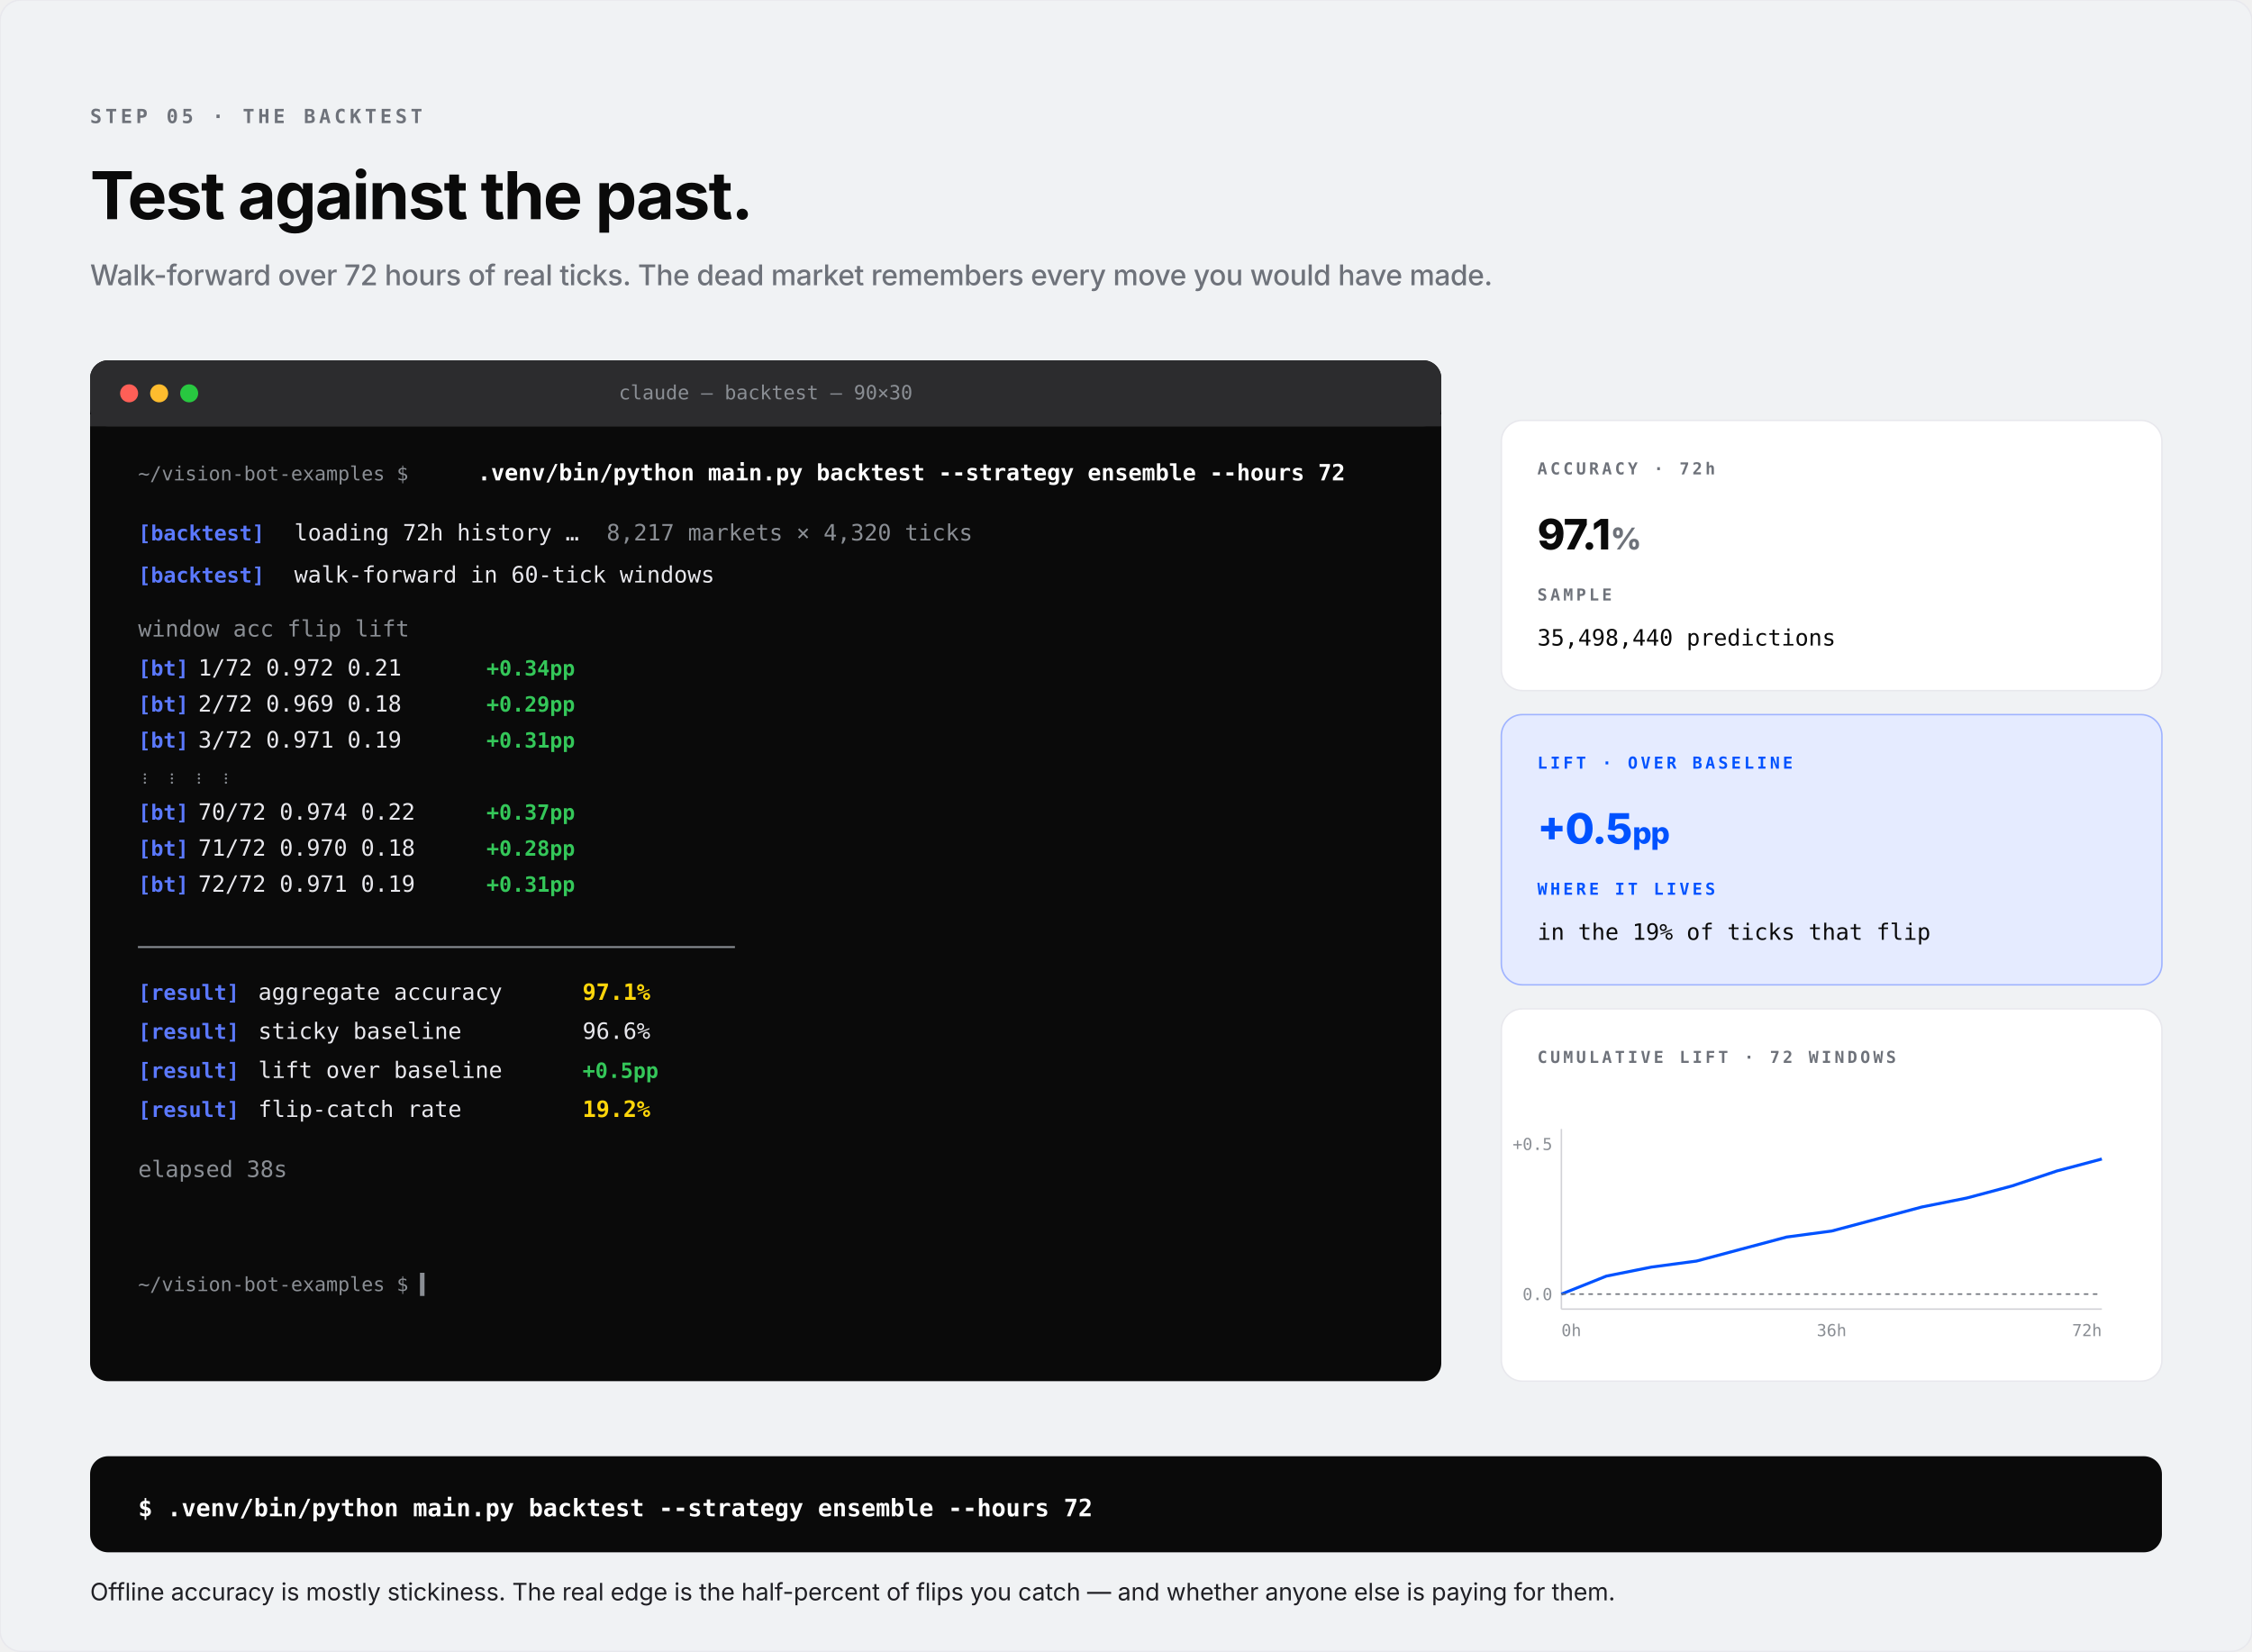
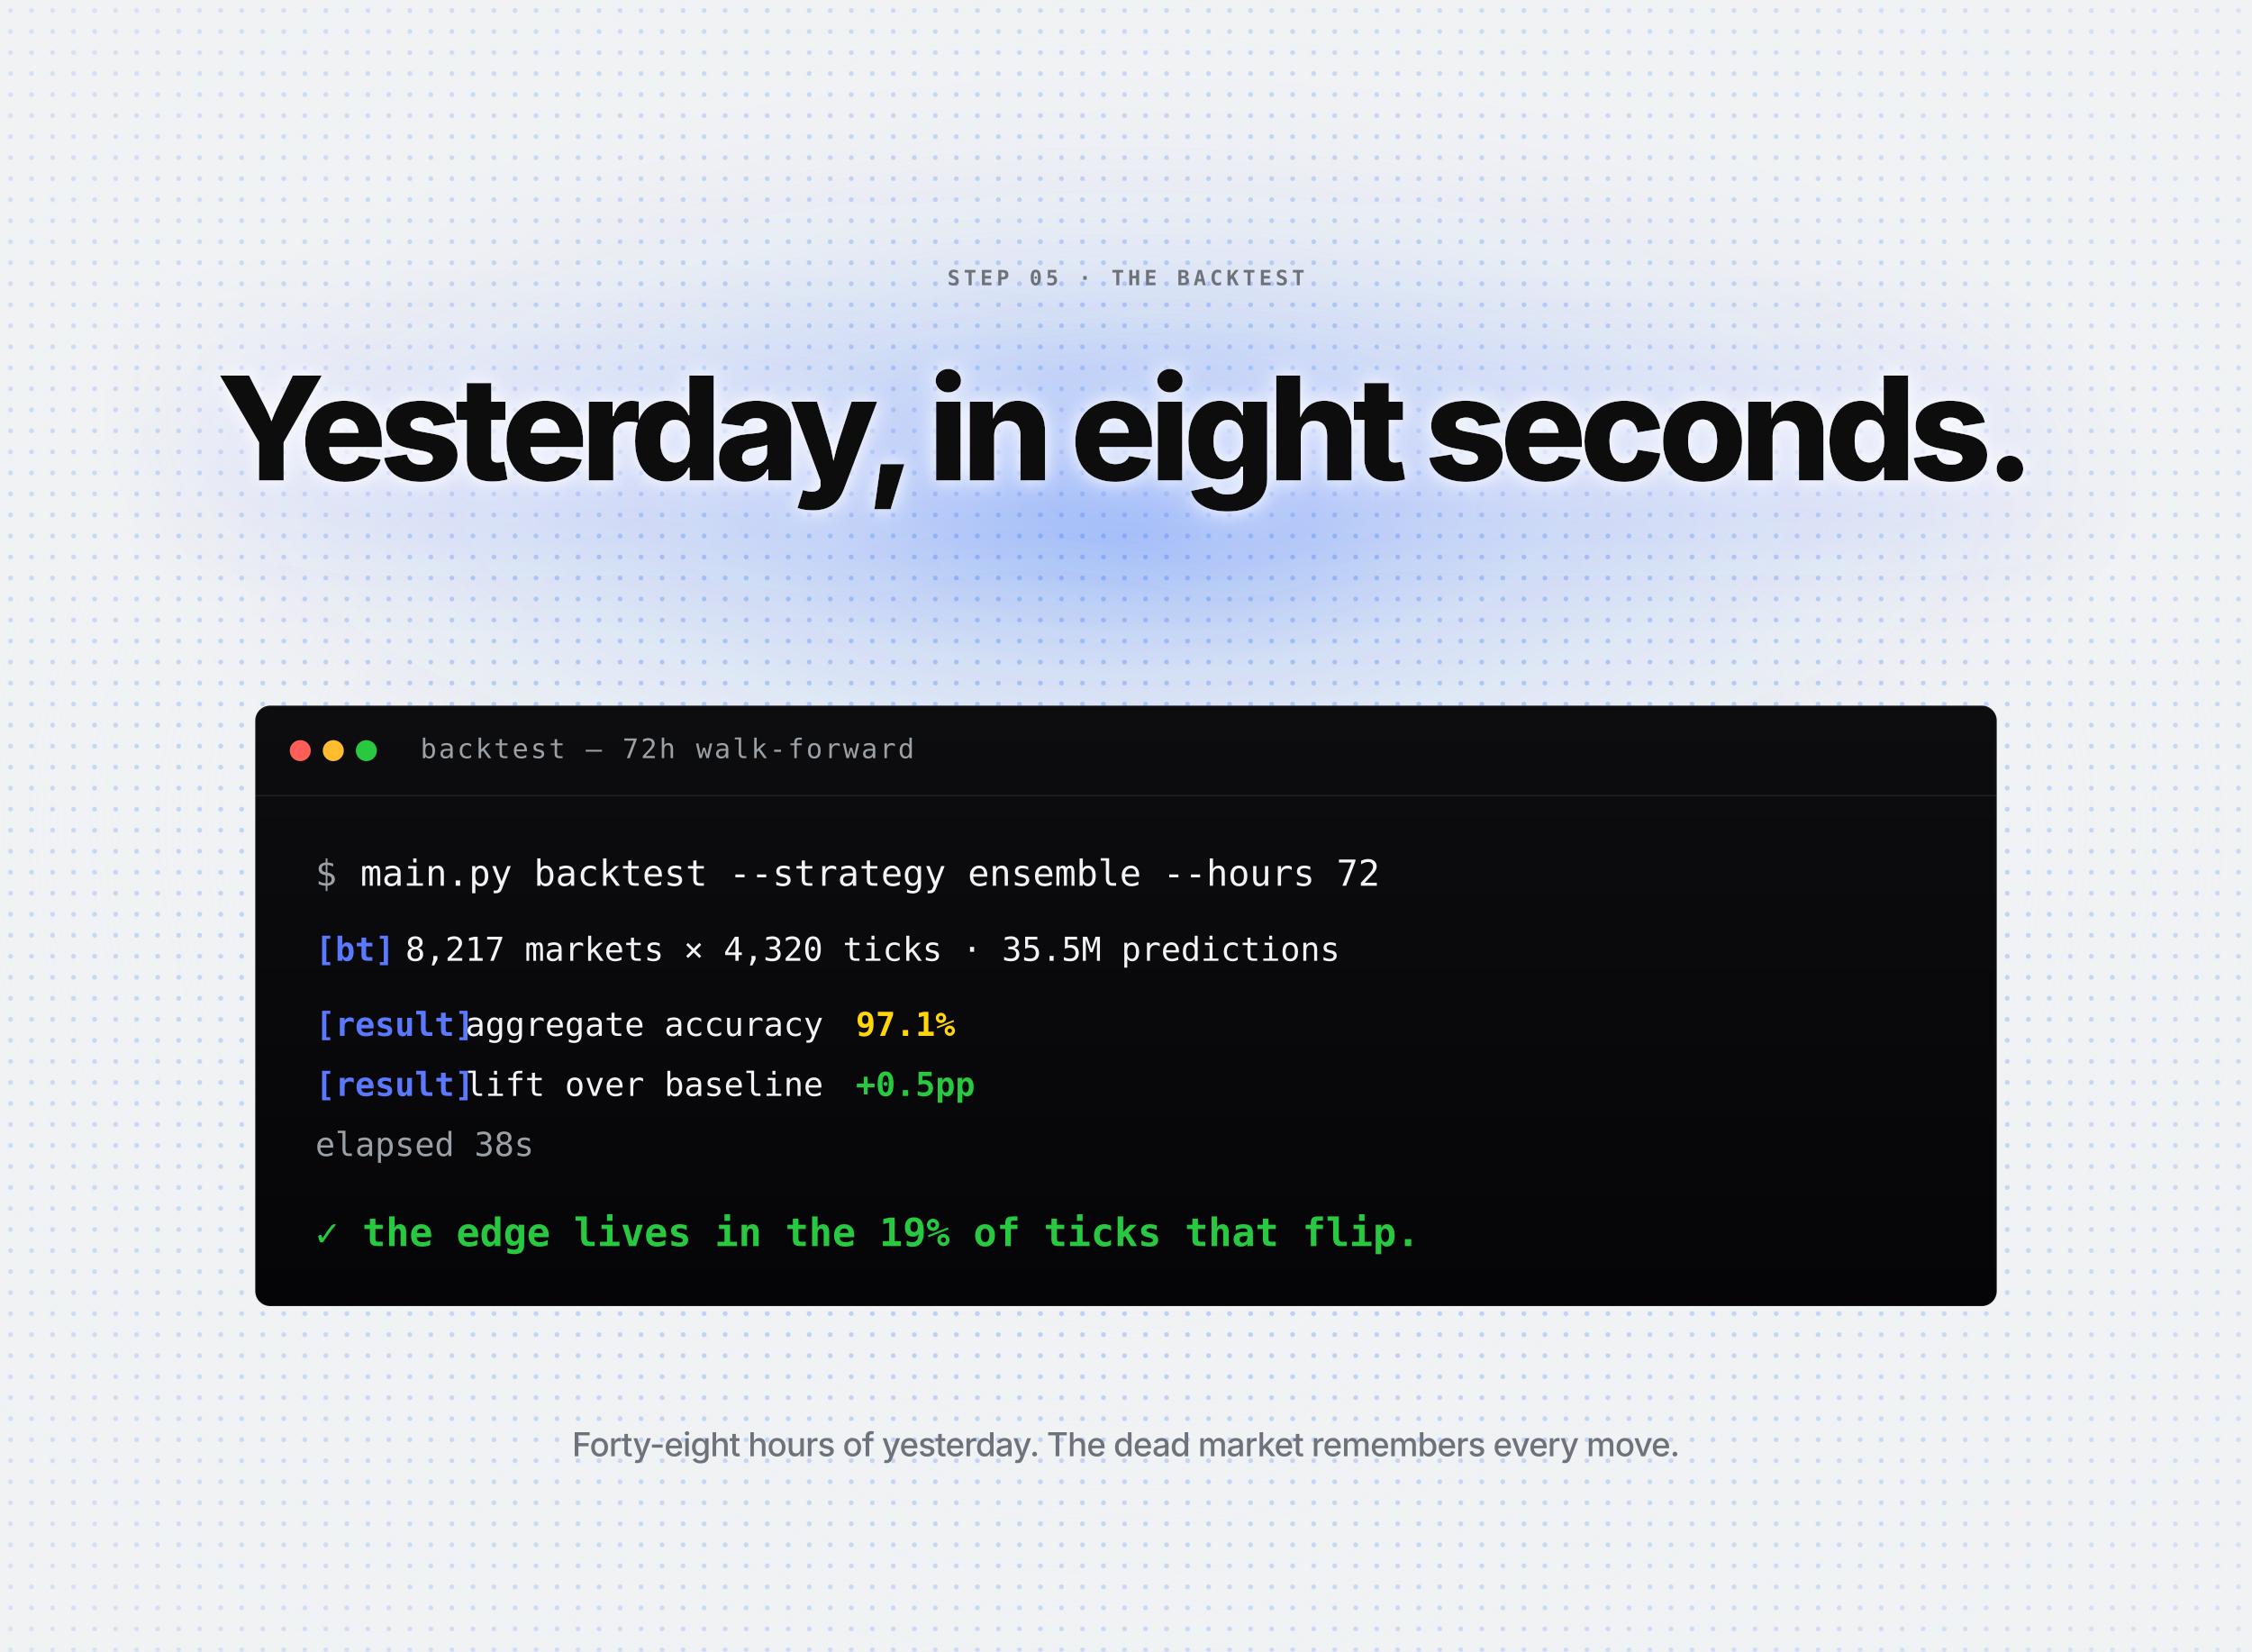
<svg xmlns="http://www.w3.org/2000/svg" viewBox="0 0 1500 1100" font-family="-apple-system, 'SF Pro Display', 'Helvetica Neue', sans-serif">
-   <style>
-     .eyebrow { font: 700 13px "SF Mono", ui-monospace, Menlo, monospace; fill: #6E727A; letter-spacing: 2.34px; }
-     .title   { font: 700 44px "SF Pro Display", "Helvetica Neue", sans-serif; fill: #0A0A0A; letter-spacing: -0.968px; }
-     .tagline { font: 500 19px "SF Pro Text", "Helvetica Neue", sans-serif; fill: #6E727A; letter-spacing: -0.228px; }
-     .term-mute { font: 500 13px "SF Mono", ui-monospace, Menlo, monospace; fill: #8A8E94; }
-     .term     { font: 500 15px "SF Mono", ui-monospace, Menlo, monospace; fill: #E8E8ED; }
-     .term-cmd { font: 700 15px "SF Mono", ui-monospace, Menlo, monospace; fill: #FFFFFF; }
-     .term-tag { font: 700 14px "SF Mono", ui-monospace, Menlo, monospace; fill: #5B79FF; }
-     .term-ok  { font: 700 14px "SF Mono", ui-monospace, Menlo, monospace; fill: #34C759; }
-     .term-mut { font: 500 15px "SF Mono", ui-monospace, Menlo, monospace; fill: #8A8E94; }
-     .term-acc { font: 700 15px "SF Mono", ui-monospace, Menlo, monospace; fill: #FFD60A; }
-     .pill    { font: 700 16px "SF Mono", ui-monospace, Menlo, monospace; fill: #FFFFFF; }
-     .caption { font: 400 16px "SF Pro Text", "Helvetica Neue", sans-serif; fill: #1F1F24; letter-spacing: -0.08px; }
-     .chart-l { font: 700 11px "SF Mono", ui-monospace, Menlo, monospace; fill: #6E727A; letter-spacing: 1.98px; }
-     .chart-v { font: 800 28px "SF Pro Display", "Helvetica Neue", sans-serif; fill: #0A0A0A; letter-spacing: -0.616px; }
-     .axis    { font: 500 11px "SF Mono", ui-monospace, Menlo, monospace; fill: #8A8E94; }
-   </style>
-   <rect x="0" y="0" width="1500" height="1100" rx="14" fill="#F0F2F4" stroke="#E8E8ED" stroke-width="1" />
-   <text x="60" y="82" class="eyebrow">STEP 05 · THE BACKTEST</text>
-   <text x="60" y="146" class="title">Test against the past.</text>
-   <text x="60" y="190" class="tagline">Walk-forward over 72 hours of real ticks. The dead market remembers every move you would have made.</text>
-   <rect x="60" y="240" width="900" height="680" rx="12" fill="#0A0A0A" />
-   <rect x="60" y="240" width="900" height="44" rx="12" fill="#2C2C2E" />
-   <rect x="60" y="276" width="900" height="8" fill="#2C2C2E" />
-   <circle cx="86" cy="262" r="6" fill="#FF5F57" />
-   <circle cx="106" cy="262" r="6" fill="#FEBC2E" />
-   <circle cx="126" cy="262" r="6" fill="#28C840" />
-   <text x="510" y="266" class="term-mute" text-anchor="middle">claude — backtest — 90×30</text>
-   <g transform="translate(92, 320)">
-     <text x="0" y="0" class="term-mute">~/vision-bot-examples $</text>
-     <text x="226" y="0" class="term-cmd">.venv/bin/python main.py backtest --strategy ensemble --hours 72</text>
-     <text x="0" y="40" class="term-tag">[backtest]</text>
-     <text x="104" y="40" class="term">loading 72h history …</text>
-     <text x="312" y="40" class="term-mut">8,217 markets × 4,320 ticks</text>
-     <text x="0" y="68" class="term-tag">[backtest]</text>
-     <text x="104" y="68" class="term">walk-forward in 60-tick windows</text>
-     <text x="0" y="104" class="term-mut">window  acc    flip   lift</text>
-     <text x="0" y="130" class="term-tag">[bt]</text>
-     <text x="40" y="130" class="term">  1/72  0.972  0.21  </text>
-     <text x="232" y="130" class="term-ok">+0.34pp</text>
-     <text x="0" y="154" class="term-tag">[bt]</text>
-     <text x="40" y="154" class="term">  2/72  0.969  0.18  </text>
-     <text x="232" y="154" class="term-ok">+0.29pp</text>
-     <text x="0" y="178" class="term-tag">[bt]</text>
-     <text x="40" y="178" class="term">  3/72  0.971  0.19  </text>
-     <text x="232" y="178" class="term-ok">+0.31pp</text>
-     <text x="0" y="202" class="term-mut">   ⋮      ⋮     ⋮       ⋮</text>
-     <text x="0" y="226" class="term-tag">[bt]</text>
-     <text x="40" y="226" class="term"> 70/72  0.974  0.22  </text>
-     <text x="232" y="226" class="term-ok">+0.37pp</text>
-     <text x="0" y="250" class="term-tag">[bt]</text>
-     <text x="40" y="250" class="term"> 71/72  0.970  0.18  </text>
-     <text x="232" y="250" class="term-ok">+0.28pp</text>
-     <text x="0" y="274" class="term-tag">[bt]</text>
-     <text x="40" y="274" class="term"> 72/72  0.971  0.19  </text>
-     <text x="232" y="274" class="term-ok">+0.31pp</text>
-     <text x="0" y="316" class="term-mut">────────────────────────────────────────────</text>
-     <text x="0" y="346" class="term-tag">[result]</text>
-     <text x="80" y="346" class="term">aggregate accuracy   </text>
-     <text x="296" y="346" class="term-acc">97.1%</text>
-     <text x="0" y="372" class="term-tag">[result]</text>
-     <text x="80" y="372" class="term">sticky baseline      </text>
-     <text x="296" y="372" class="term">96.6%</text>
-     <text x="0" y="398" class="term-tag">[result]</text>
-     <text x="80" y="398" class="term">lift over baseline   </text>
-     <text x="296" y="398" class="term-ok">+0.5pp</text>
-     <text x="0" y="424" class="term-tag">[result]</text>
-     <text x="80" y="424" class="term">flip-catch rate      </text>
-     <text x="296" y="424" class="term-acc">19.2%</text>
-     <text x="0" y="464" class="term-mut">elapsed 38s</text>
-     <text x="0" y="540" class="term-mute">~/vision-bot-examples $ ▍</text>
+   <defs>
+     <pattern id="dotgrid" x="0" y="0" width="14" height="14" patternUnits="userSpaceOnUse">
+       <circle cx="7" cy="7" r="1.6" fill="#0052FF" opacity="0.22" />
+     </pattern>
+     <radialGradient id="vignette" cx="50%" cy="50%" r="70%">
+       <stop offset="40%" stop-color="#F0F2F4" stop-opacity="0" />
+       <stop offset="100%" stop-color="#F0F2F4" stop-opacity="0.55" />
+     </radialGradient>
+     <radialGradient id="halo" cx="50%" cy="50%" r="50%">
+       <stop offset="0%" stop-color="#0052FF" stop-opacity="0.45" />
+       <stop offset="40%" stop-color="#0052FF" stop-opacity="0.14" />
+       <stop offset="100%" stop-color="#0052FF" stop-opacity="0" />
+     </radialGradient>
+     <filter id="haloBlur" x="-20%" y="-20%" width="140%" height="140%">
+       <feGaussianBlur stdDeviation="48" />
+     </filter>
+     <linearGradient id="termBg" x1="0" y1="0" x2="0" y2="1">
+       <stop offset="0%" stop-color="#0d0d10" />
+       <stop offset="100%" stop-color="#050507" />
+     </linearGradient>
+     <style>
+       .bloom { filter: drop-shadow(0 0 6px rgba(255,255,255,0.95)) drop-shadow(0 0 24px rgba(255,255,255,0.55)) drop-shadow(0 8px 36px rgba(0,82,255,0.32)); }
+     </style>
+   </defs>
+   <rect x="0" y="0" width="1500" height="1100" fill="#F0F2F4" />
+   <rect x="0" y="0" width="1500" height="1100" fill="url(#dotgrid)" />
+   <ellipse cx="750" cy="330" rx="640" ry="220" fill="url(#halo)" filter="url(#haloBlur)" />
+   <rect x="0" y="0" width="1500" height="1100" fill="url(#vignette)" />
+   <text x="750" y="190" text-anchor="middle" font-family="'SF Mono', monospace" font-size="14" font-weight="700" letter-spacing="2.5" fill="#6E727A">STEP 05 · THE BACKTEST</text>
+   <text x="750" y="320" text-anchor="middle" font-size="96" font-weight="800" letter-spacing="-4.8" fill="#0A0A0A" class="bloom">Yesterday, in eight seconds.</text>
+   <g transform="translate(750, 670)">
+     <rect x="-580" y="-200" width="1160" height="400" rx="10" fill="url(#termBg)" stroke="rgba(255,255,255,0.08)" stroke-width="1" />
+     <circle cx="-550" cy="-170" r="7" fill="#FF5F57" />
+     <circle cx="-528" cy="-170" r="7" fill="#FEBC2E" />
+     <circle cx="-506" cy="-170" r="7" fill="#28C840" />
+     <text x="-470" y="-165" font-family="'SF Mono', monospace" font-size="18" font-weight="500" letter-spacing="1.4" fill="#9aa0a6">backtest — 72h walk-forward</text>
+     <line x1="-580" y1="-140" x2="580" y2="-140" stroke="rgba(255,255,255,0.08)" />
+     <text x="-540" y="-80" font-family="'SF Mono', monospace" font-size="24" font-weight="500" fill="#9aa0a6">$</text>
+     <text x="-510" y="-80" font-family="'SF Mono', monospace" font-size="24" font-weight="500" fill="#f1f3f5">main.py backtest --strategy ensemble --hours 72</text>
+     <text x="-540" y="-30" font-family="'SF Mono', monospace" font-size="22" font-weight="700" fill="#5B79FF">[bt]</text>
+     <text x="-480" y="-30" font-family="'SF Mono', monospace" font-size="22" font-weight="500" fill="#f1f3f5">8,217 markets × 4,320 ticks  ·  35.5M predictions</text>
+     <text x="-540" y="20" font-family="'SF Mono', monospace" font-size="22" font-weight="700" fill="#5B79FF">[result]</text>
+     <text x="-440" y="20" font-family="'SF Mono', monospace" font-size="22" font-weight="500" fill="#f1f3f5">aggregate accuracy  </text>
+     <text x="-180" y="20" font-family="'SF Mono', monospace" font-size="22" font-weight="700" fill="#FFD60A">97.1%</text>
+     <text x="-540" y="60" font-family="'SF Mono', monospace" font-size="22" font-weight="700" fill="#5B79FF">[result]</text>
+     <text x="-440" y="60" font-family="'SF Mono', monospace" font-size="22" font-weight="500" fill="#f1f3f5">lift over baseline  </text>
+     <text x="-180" y="60" font-family="'SF Mono', monospace" font-size="22" font-weight="700" fill="#28C840">+0.5pp</text>
+     <text x="-540" y="100" font-family="'SF Mono', monospace" font-size="22" font-weight="500" fill="#9aa0a6">elapsed 38s</text>
+     <text x="-540" y="160" font-family="'SF Mono', monospace" font-size="26" font-weight="700" fill="#28C840">✓ the edge lives in the 19% of ticks that flip.</text>
  </g>
-   <g transform="translate(1000, 280)">
-     <rect x="0" y="0" width="440" height="180" rx="14" fill="#FFFFFF" stroke="#E8E8ED" />
-     <text x="24" y="36" class="chart-l">ACCURACY · 72h</text>
-     <text x="24" y="86" class="chart-v">97.1<tspan font-size="20" fill="#6E727A">%</tspan>
-     </text>
-     <text x="24" y="120" class="chart-l">SAMPLE</text>
-     <text x="24" y="150" class="term-mut" style="fill:#0A0A0A">35,498,440 predictions</text>
-   </g>
-   <g transform="translate(1000, 476)">
-     <rect x="0" y="0" width="440" height="180" rx="14" fill="#E5EBFF" stroke="#9FB3FF" />
-     <text x="24" y="36" class="chart-l" style="fill:#0052FF">LIFT · OVER BASELINE</text>
-     <text x="24" y="86" class="chart-v" style="fill:#0052FF">+0.5<tspan font-size="20" fill="#0052FF">pp</tspan>
-     </text>
-     <text x="24" y="120" class="chart-l" style="fill:#0052FF">WHERE IT LIVES</text>
-     <text x="24" y="150" class="term-mut" style="fill:#0A0A0A">in the 19% of ticks that flip</text>
-   </g>
-   <g transform="translate(1000, 672)">
-     <rect x="0" y="0" width="440" height="248" rx="14" fill="#FFFFFF" stroke="#E8E8ED" />
-     <text x="24" y="36" class="chart-l">CUMULATIVE LIFT · 72 WINDOWS</text>
-     <g transform="translate(40, 80)">
-       <line x1="0" y1="120" x2="360" y2="120" stroke="#D2D2D7" />
-       <line x1="0" y1="0" x2="0" y2="120" stroke="#D2D2D7" />
-       <polyline fill="none" stroke="#0052FF" stroke-width="2" points="0,110 30,98 60,92 90,88 120,80 150,72 180,68 210,60 240,52 270,46 300,38 330,28 360,20" />
-       <line x1="0" y1="110" x2="360" y2="110" stroke="#6E727A" stroke-dasharray="3 3" />
-       <text x="0" y="138" class="axis">0h</text>
-       <text x="180" y="138" class="axis" text-anchor="middle">36h</text>
-       <text x="360" y="138" class="axis" text-anchor="end">72h</text>
-       <text x="-6" y="14" class="axis" text-anchor="end">+0.5</text>
-       <text x="-6" y="114" class="axis" text-anchor="end">0.0</text>
-     </g>
-   </g>
-   <rect x="60" y="970" width="1380" height="64" rx="12" fill="#0A0A0A" />
-   <text x="92" y="1010" class="pill">$ .venv/bin/python main.py backtest --strategy ensemble --hours 72</text>
-   <text x="60" y="1066" class="caption">Offline accuracy is mostly stickiness. The real edge is the half-percent of flips you catch — and whether anyone else is paying for them.</text>
+   <text x="750" y="970" text-anchor="middle" font-size="22" font-weight="500" letter-spacing="-0.48" fill="#6E727A">Forty-eight hours of yesterday. The dead market remembers every move.</text>
</svg>
